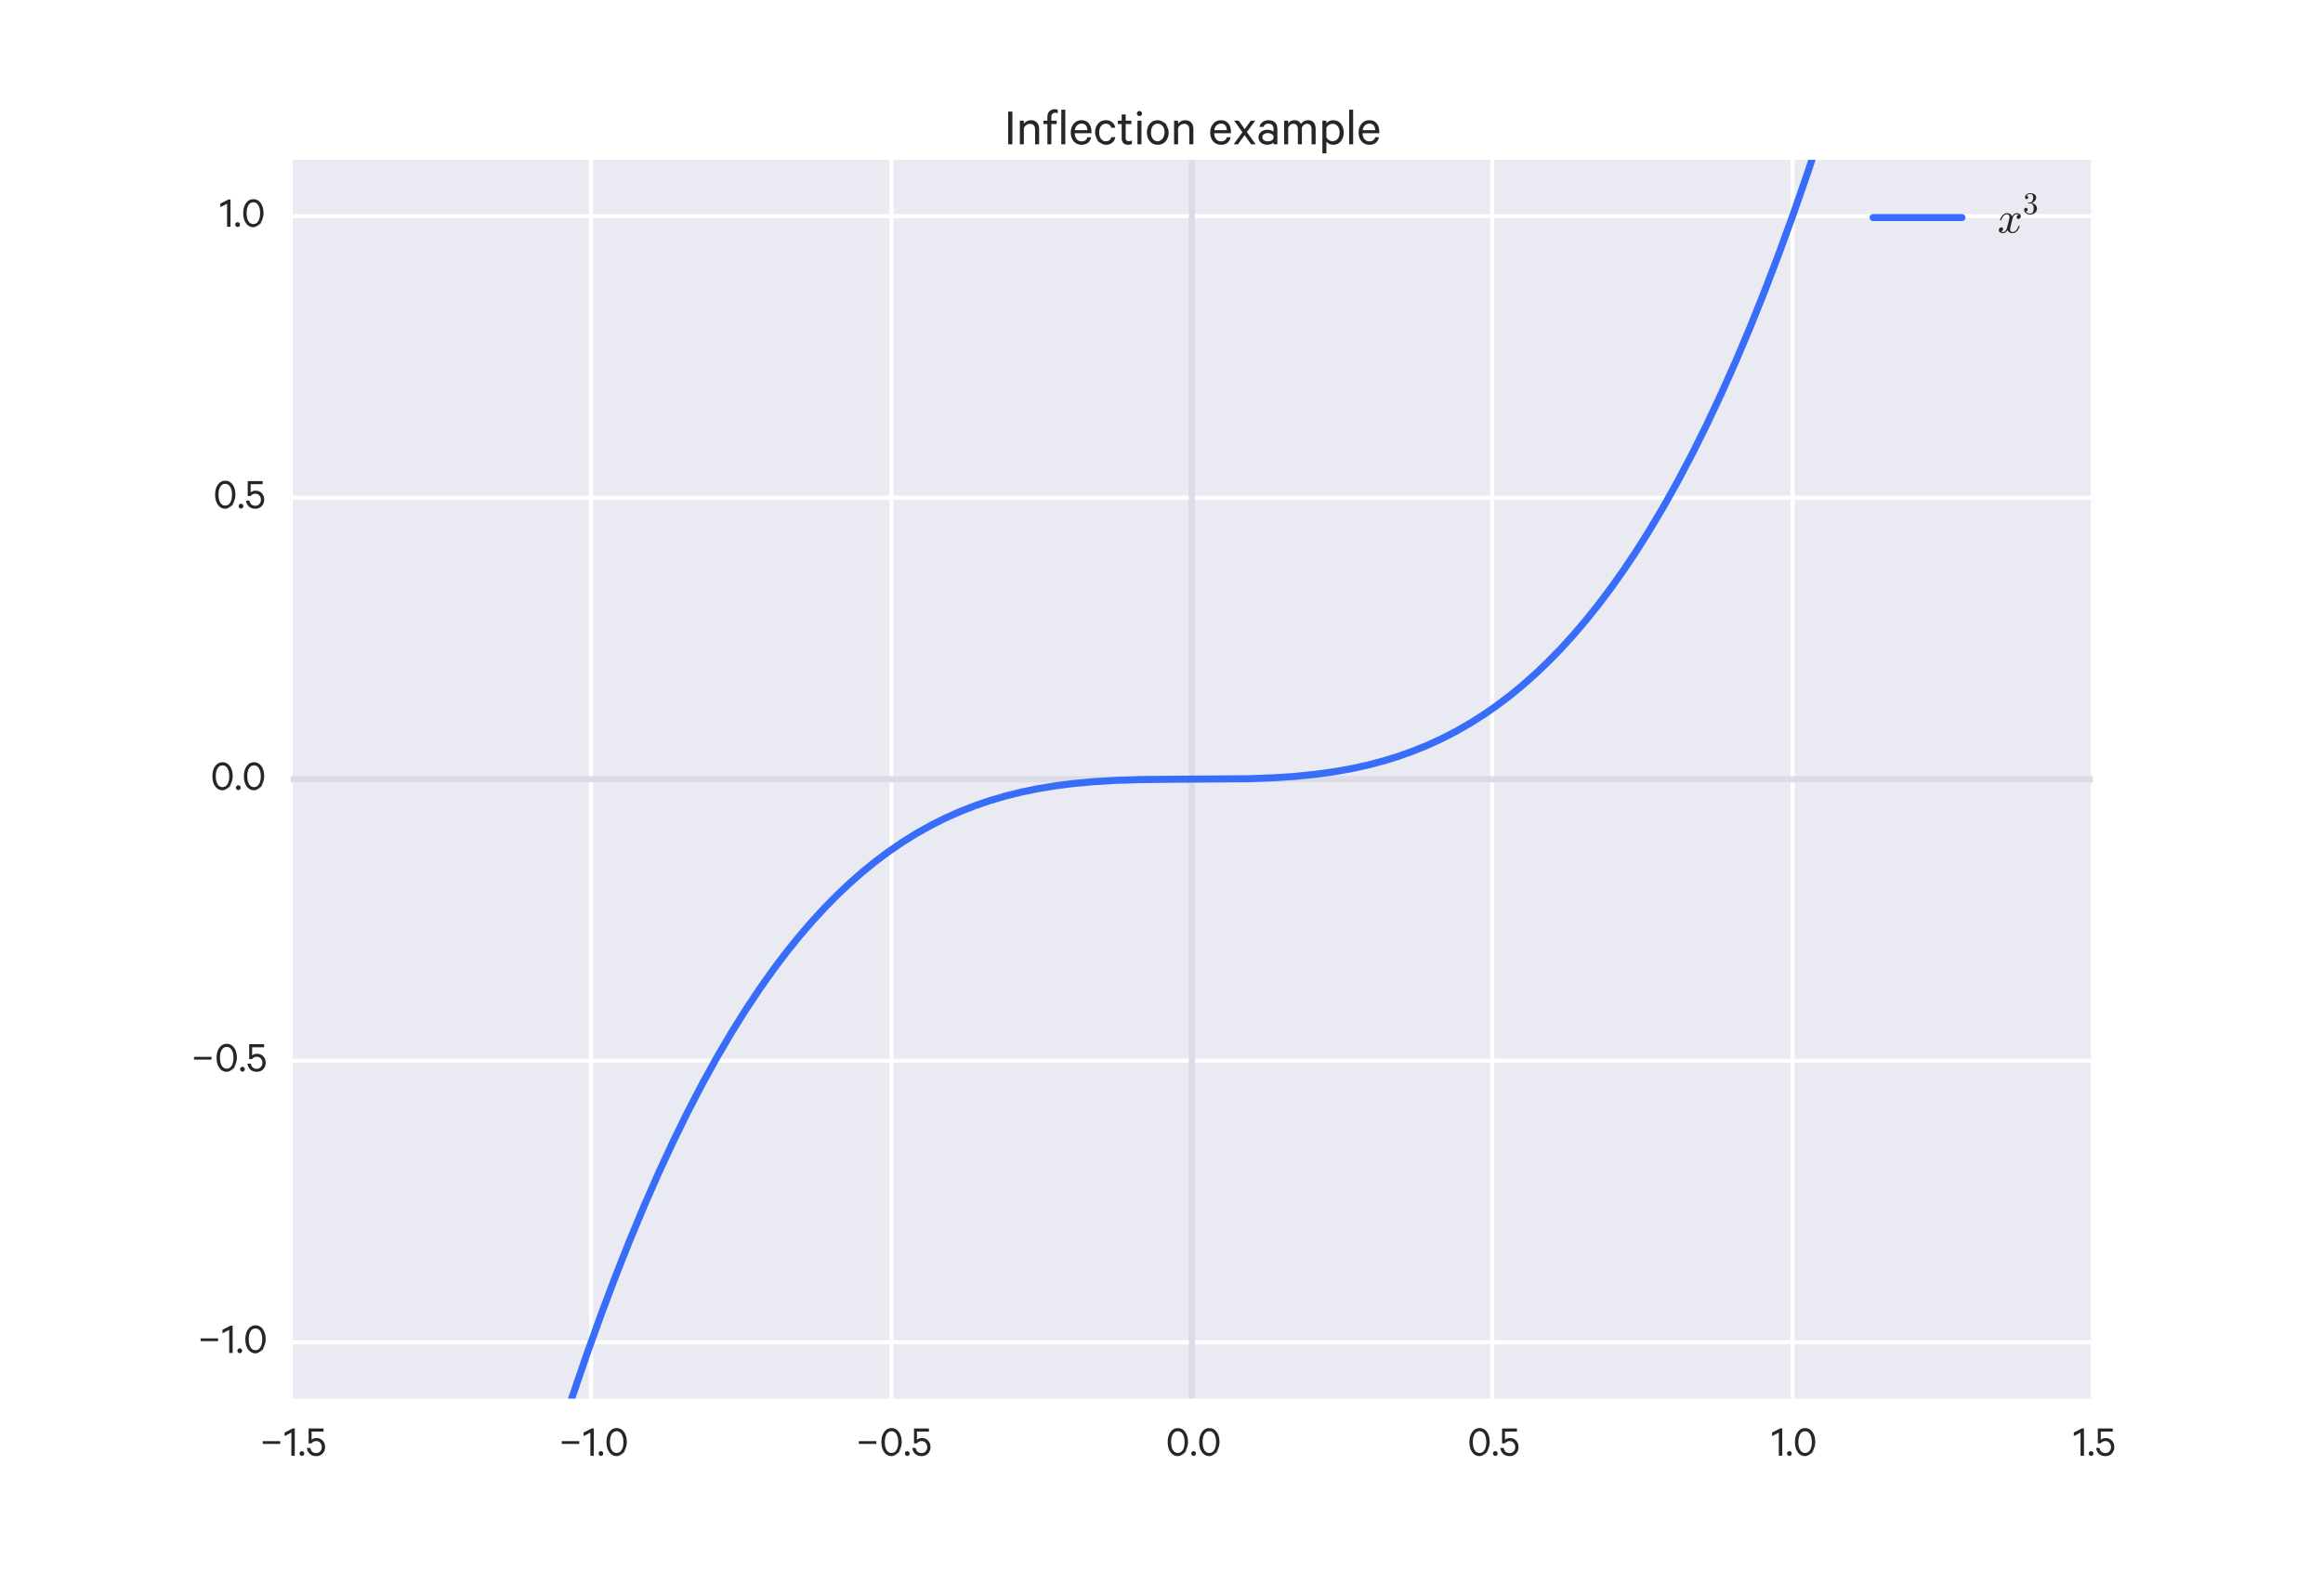
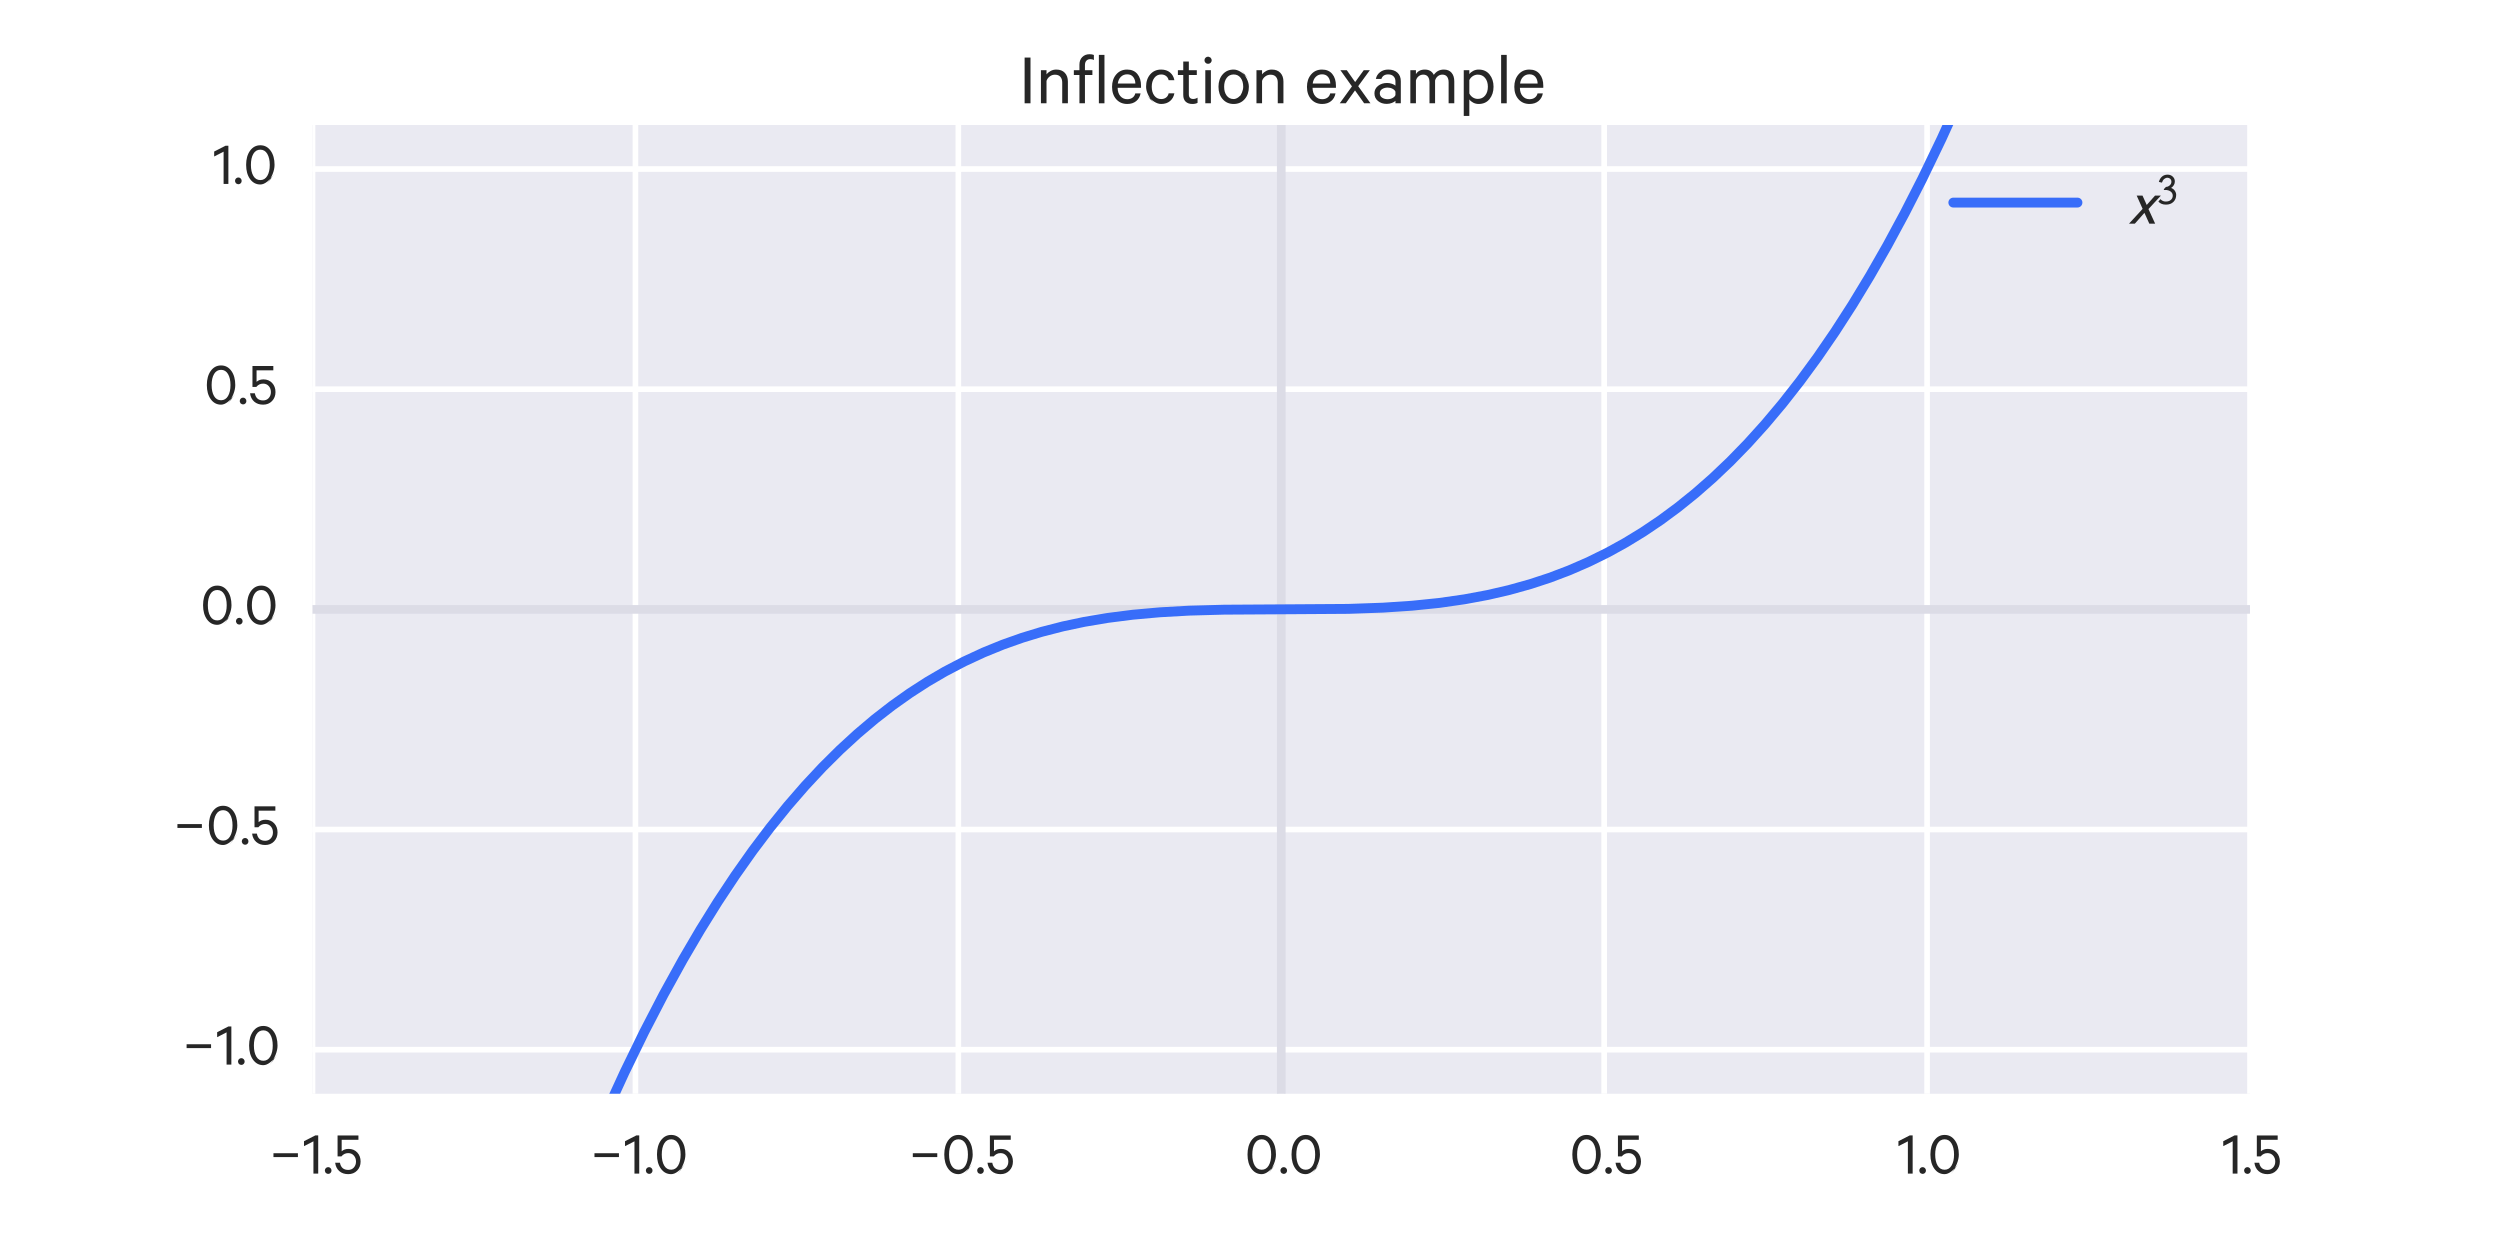
- <svg xmlns="http://www.w3.org/2000/svg" xmlns:xlink="http://www.w3.org/1999/xlink" height="514pt" version="1.1" viewBox="0 0 748 514" width="748pt">
+ <svg xmlns="http://www.w3.org/2000/svg" xmlns:xlink="http://www.w3.org/1999/xlink" height="288pt" version="1.1" viewBox="0 0 576 288" width="576pt">
  <defs>
-     <clipPath id="pd831f6c710">
-       <rect height="398.97" width="580.32" x="93.6" y="51.48" />
+     <clipPath id="pd17d8af51d">
+       <rect height="223.2" width="446.4" x="72.0" y="28.8" />
    </clipPath>
  </defs>
  <defs>
    <style type="text/css">
*{stroke-linecap:butt;stroke-linejoin:round;}
  </style>
  </defs>
  <g id="figure_1">
    <g id="patch_1">
-       <path d=" M0 514.8 L748.8 514.8 L748.8 0 L0 0 z " style="fill:#ffffff;" />
+       <path d=" M0 288 L576 288 L576 0 L0 0 z " style="fill:#ffffff;" />
    </g>
    <g id="axes_1">
      <g id="patch_2">
-         <path d=" M93.6 450.45 L673.92 450.45 L673.92 51.48 L93.6 51.48 z " style="fill:#eaeaf2;" />
+         <path d=" M72 252 L518.4 252 L518.4 28.8 L72 28.8 z " style="fill:#eaeaf2;" />
      </g>
      <g id="matplotlib.axis_1">
        <g id="xtick_1">
          <g id="line2d_1">
-             <path clip-path="url(#pd831f6c710)" d=" M93.6 450.45 L93.6 51.48" style="fill:none;stroke:#ffffff;stroke-linecap:round;stroke-width:1.3;" />
+             <path clip-path="url(#pd17d8af51d)" d=" M72 252 L72 28.8" style="fill:none;stroke:#ffffff;stroke-linecap:round;stroke-width:1.3;" />
          </g>
          <g id="line2d_2">
            <defs>
              <path d=" M0 0 L0 0" id="m56cc5124a0" style="stroke:#262626;stroke-width:1.3;" />
            </defs>
            <g>
-               <use style="fill:#262626;stroke:#262626;stroke-width:1.3;" x="93.6" xlink:href="#m56cc5124a0" y="450.45" />
+               <use style="fill:#262626;stroke:#262626;stroke-width:1.3;" x="72.0" xlink:href="#m56cc5124a0" y="252.0" />
            </g>
          </g>
          <g id="line2d_3">
            <g>
-               <use style="fill:#262626;stroke:#262626;stroke-width:1.3;" x="93.6" xlink:href="#m56cc5124a0" y="51.48" />
+               <use style="fill:#262626;stroke:#262626;stroke-width:1.3;" x="72.0" xlink:href="#m56cc5124a0" y="28.8" />
            </g>
          </g>
          <g id="text_1">
            <defs>
+               <path d=" M25.406 61.5 L25.406 0 L17.703 0 L17.703 52 L2.5 44.203 L2.5 52.203 L20.703 61.5 z " id="CalibreRegular-31" />
+               <path d=" M6.297 -0.5 Q3.203 2.594 3.203 4.891 Q3.203 7.203 4.75 8.797 Q6.297 10.406 8.594 10.406 Q10.797 10.406 12.344 8.797 Q13.906 7.203 13.906 4.891 Q13.906 2.594 12.344 1.047 Q10.797 -0.5 8.594 -0.5 Q6.297 -0.5 3.203 2.594" id="CalibreRegular-2e" />
              <path d=" M7.297 26.594 L7.297 32.797 L46.703 32.797 L46.703 26.594 z " id="CalibreRegular-2212" />
              <path d=" M23.703 33 Q17.203 33 12.797 27.703 L6.594 27.703 L6.594 61.406 L40.203 61.406 L40.203 54.406 L13.203 54.406 L13.203 35.906 Q17.5 39.797 24.406 39.797 Q32.906 39.797 38.297 34.047 Q43.703 28.297 43.703 19.406 Q43.703 10.703 38.094 4.891 Q32.5 -0.906 23.797 -0.906 Q15 -0.906 9.391 4 Q3.797 8.906 2.703 17.5 L10.406 17.5 Q12.5 5.906 23.797 5.906 Q29.297 5.906 32.797 9.75 Q36.297 13.594 36.297 19.391 Q36.297 25.203 32.797 29.094 Q29.297 33 23.703 33" id="CalibreRegular-35" />
-               <path d=" M25.406 61.5 L25.406 0 L17.703 0 L17.703 52 L2.5 44.203 L2.5 52.203 L20.703 61.5 z " id="CalibreRegular-31" />
-               <path d=" M6.297 -0.5 Q3.203 2.594 3.203 4.891 Q3.203 7.203 4.75 8.797 Q6.297 10.406 8.594 10.406 Q10.797 10.406 12.344 8.797 Q13.906 7.203 13.906 4.891 Q13.906 2.594 12.344 1.047 Q10.797 -0.5 8.594 -0.5 Q6.297 -0.5 3.203 2.594" id="CalibreRegular-2e" />
            </defs>
-             <g style="fill:#262626;" transform="translate(83.56095 468.845)scale(0.143 -0.143)">
+             <g style="fill:#262626;" transform="translate(61.96095 270.395)scale(0.143 -0.143)">
              <use xlink:href="#CalibreRegular-2212" />
              <use x="54" xlink:href="#CalibreRegular-31" />
              <use x="86.9" xlink:href="#CalibreRegular-2e" />
              <use x="104" xlink:href="#CalibreRegular-35" />
            </g>
          </g>
        </g>
        <g id="xtick_2">
          <g id="line2d_4">
-             <path clip-path="url(#pd831f6c710)" d=" M190.32 450.45 L190.32 51.48" style="fill:none;stroke:#ffffff;stroke-linecap:round;stroke-width:1.3;" />
+             <path clip-path="url(#pd17d8af51d)" d=" M146.4 252 L146.4 28.8" style="fill:none;stroke:#ffffff;stroke-linecap:round;stroke-width:1.3;" />
          </g>
          <g id="line2d_5">
            <g>
-               <use style="fill:#262626;stroke:#262626;stroke-width:1.3;" x="190.32" xlink:href="#m56cc5124a0" y="450.45" />
+               <use style="fill:#262626;stroke:#262626;stroke-width:1.3;" x="146.4" xlink:href="#m56cc5124a0" y="252.0" />
            </g>
          </g>
          <g id="line2d_6">
            <g>
-               <use style="fill:#262626;stroke:#262626;stroke-width:1.3;" x="190.32" xlink:href="#m56cc5124a0" y="51.48" />
+               <use style="fill:#262626;stroke:#262626;stroke-width:1.3;" x="146.4" xlink:href="#m56cc5124a0" y="28.8" />
            </g>
          </g>
          <g id="text_2">
            <defs>
              <path d=" M49.797 16.594 Q37.094 -0.906 26.891 -0.906 Q16.703 -0.906 10.344 7.844 Q4 16.594 4 30.688 Q4 44.797 10.344 53.547 Q16.703 62.297 26.891 62.297 Q37.094 62.297 43.438 53.547 Q49.797 44.797 49.797 30.688 Q49.797 16.594 37.094 -0.906 M26.906 55.203 Q19.594 55.203 15.641 48.5 Q11.703 41.797 11.703 30.688 Q11.703 19.594 15.641 12.891 Q19.594 6.203 26.906 6.203 Q34.094 6.203 38.094 12.953 Q42.094 19.703 42.094 30.703 Q42.094 41.703 38.094 48.453 Q34.094 55.203 26.906 55.203" id="CalibreRegular-30" />
            </defs>
-             <g style="fill:#262626;" transform="translate(179.8452 468.845)scale(0.143 -0.143)">
+             <g style="fill:#262626;" transform="translate(135.9253 270.395)scale(0.143 -0.143)">
              <use xlink:href="#CalibreRegular-2212" />
              <use x="54" xlink:href="#CalibreRegular-31" />
              <use x="86.9" xlink:href="#CalibreRegular-2e" />
              <use x="104" xlink:href="#CalibreRegular-30" />
            </g>
          </g>
        </g>
        <g id="xtick_3">
          <g id="line2d_7">
-             <path clip-path="url(#pd831f6c710)" d=" M287.04 450.45 L287.04 51.48" style="fill:none;stroke:#ffffff;stroke-linecap:round;stroke-width:1.3;" />
+             <path clip-path="url(#pd17d8af51d)" d=" M220.8 252 L220.8 28.8" style="fill:none;stroke:#ffffff;stroke-linecap:round;stroke-width:1.3;" />
          </g>
          <g id="line2d_8">
            <g>
-               <use style="fill:#262626;stroke:#262626;stroke-width:1.3;" x="287.04" xlink:href="#m56cc5124a0" y="450.45" />
+               <use style="fill:#262626;stroke:#262626;stroke-width:1.3;" x="220.8" xlink:href="#m56cc5124a0" y="252.0" />
            </g>
          </g>
          <g id="line2d_9">
            <g>
-               <use style="fill:#262626;stroke:#262626;stroke-width:1.3;" x="287.04" xlink:href="#m56cc5124a0" y="51.48" />
+               <use style="fill:#262626;stroke:#262626;stroke-width:1.3;" x="220.8" xlink:href="#m56cc5124a0" y="28.8" />
            </g>
          </g>
          <g id="text_3">
-             <g style="fill:#262626;" transform="translate(275.5073 468.845)scale(0.143 -0.143)">
+             <g style="fill:#262626;" transform="translate(209.2673 270.395)scale(0.143 -0.143)">
              <use xlink:href="#CalibreRegular-2212" />
              <use x="54" xlink:href="#CalibreRegular-30" />
              <use x="107.8" xlink:href="#CalibreRegular-2e" />
              <use x="124.9" xlink:href="#CalibreRegular-35" />
            </g>
          </g>
        </g>
        <g id="xtick_4">
          <g id="line2d_10">
-             <path clip-path="url(#pd831f6c710)" d=" M383.76 450.45 L383.76 51.48" style="fill:none;stroke:#ffffff;stroke-linecap:round;stroke-width:1.3;" />
+             <path clip-path="url(#pd17d8af51d)" d=" M295.2 252 L295.2 28.8" style="fill:none;stroke:#ffffff;stroke-linecap:round;stroke-width:1.3;" />
          </g>
          <g id="line2d_11">
            <g>
-               <use style="fill:#262626;stroke:#262626;stroke-width:1.3;" x="383.76" xlink:href="#m56cc5124a0" y="450.45" />
+               <use style="fill:#262626;stroke:#262626;stroke-width:1.3;" x="295.2" xlink:href="#m56cc5124a0" y="252.0" />
            </g>
          </g>
          <g id="line2d_12">
            <g>
-               <use style="fill:#262626;stroke:#262626;stroke-width:1.3;" x="383.76" xlink:href="#m56cc5124a0" y="51.48" />
+               <use style="fill:#262626;stroke:#262626;stroke-width:1.3;" x="295.2" xlink:href="#m56cc5124a0" y="28.8" />
            </g>
          </g>
          <g id="text_4">
-             <g style="fill:#262626;" transform="translate(375.4168 468.845)scale(0.143 -0.143)">
+             <g style="fill:#262626;" transform="translate(286.8568 270.395)scale(0.143 -0.143)">
              <use xlink:href="#CalibreRegular-30" />
              <use x="53.8" xlink:href="#CalibreRegular-2e" />
              <use x="70.9" xlink:href="#CalibreRegular-30" />
            </g>
          </g>
        </g>
        <g id="xtick_5">
          <g id="line2d_13">
-             <path clip-path="url(#pd831f6c710)" d=" M480.48 450.45 L480.48 51.48" style="fill:none;stroke:#ffffff;stroke-linecap:round;stroke-width:1.3;" />
+             <path clip-path="url(#pd17d8af51d)" d=" M369.6 252 L369.6 28.8" style="fill:none;stroke:#ffffff;stroke-linecap:round;stroke-width:1.3;" />
          </g>
          <g id="line2d_14">
            <g>
-               <use style="fill:#262626;stroke:#262626;stroke-width:1.3;" x="480.48" xlink:href="#m56cc5124a0" y="450.45" />
+               <use style="fill:#262626;stroke:#262626;stroke-width:1.3;" x="369.6" xlink:href="#m56cc5124a0" y="252.0" />
            </g>
          </g>
          <g id="line2d_15">
            <g>
-               <use style="fill:#262626;stroke:#262626;stroke-width:1.3;" x="480.48" xlink:href="#m56cc5124a0" y="51.48" />
+               <use style="fill:#262626;stroke:#262626;stroke-width:1.3;" x="369.6" xlink:href="#m56cc5124a0" y="28.8" />
            </g>
          </g>
          <g id="text_5">
-             <g style="fill:#262626;" transform="translate(472.5725 468.845)scale(0.143 -0.143)">
+             <g style="fill:#262626;" transform="translate(361.6925 270.395)scale(0.143 -0.143)">
              <use xlink:href="#CalibreRegular-30" />
              <use x="53.8" xlink:href="#CalibreRegular-2e" />
              <use x="70.9" xlink:href="#CalibreRegular-35" />
            </g>
          </g>
        </g>
        <g id="xtick_6">
          <g id="line2d_16">
-             <path clip-path="url(#pd831f6c710)" d=" M577.2 450.45 L577.2 51.48" style="fill:none;stroke:#ffffff;stroke-linecap:round;stroke-width:1.3;" />
+             <path clip-path="url(#pd17d8af51d)" d=" M444 252 L444 28.8" style="fill:none;stroke:#ffffff;stroke-linecap:round;stroke-width:1.3;" />
          </g>
          <g id="line2d_17">
            <g>
-               <use style="fill:#262626;stroke:#262626;stroke-width:1.3;" x="577.2" xlink:href="#m56cc5124a0" y="450.45" />
+               <use style="fill:#262626;stroke:#262626;stroke-width:1.3;" x="444.0" xlink:href="#m56cc5124a0" y="252.0" />
            </g>
          </g>
          <g id="line2d_18">
            <g>
-               <use style="fill:#262626;stroke:#262626;stroke-width:1.3;" x="577.2" xlink:href="#m56cc5124a0" y="51.48" />
+               <use style="fill:#262626;stroke:#262626;stroke-width:1.3;" x="444.0" xlink:href="#m56cc5124a0" y="28.8" />
            </g>
          </g>
          <g id="text_6">
-             <g style="fill:#262626;" transform="translate(570.2433 468.845)scale(0.143 -0.143)">
+             <g style="fill:#262626;" transform="translate(437.0433 270.395)scale(0.143 -0.143)">
              <use xlink:href="#CalibreRegular-31" />
              <use x="32.9" xlink:href="#CalibreRegular-2e" />
              <use x="50" xlink:href="#CalibreRegular-30" />
            </g>
          </g>
        </g>
        <g id="xtick_7">
          <g id="line2d_19">
-             <path clip-path="url(#pd831f6c710)" d=" M673.92 450.45 L673.92 51.48" style="fill:none;stroke:#ffffff;stroke-linecap:round;stroke-width:1.3;" />
+             <path clip-path="url(#pd17d8af51d)" d=" M518.4 252 L518.4 28.8" style="fill:none;stroke:#ffffff;stroke-linecap:round;stroke-width:1.3;" />
          </g>
          <g id="line2d_20">
            <g>
-               <use style="fill:#262626;stroke:#262626;stroke-width:1.3;" x="673.92" xlink:href="#m56cc5124a0" y="450.45" />
+               <use style="fill:#262626;stroke:#262626;stroke-width:1.3;" x="518.4" xlink:href="#m56cc5124a0" y="252.0" />
            </g>
          </g>
          <g id="line2d_21">
            <g>
-               <use style="fill:#262626;stroke:#262626;stroke-width:1.3;" x="673.92" xlink:href="#m56cc5124a0" y="51.48" />
+               <use style="fill:#262626;stroke:#262626;stroke-width:1.3;" x="518.4" xlink:href="#m56cc5124a0" y="28.8" />
            </g>
          </g>
          <g id="text_7">
-             <g style="fill:#262626;" transform="translate(667.399 468.845)scale(0.143 -0.143)">
+             <g style="fill:#262626;" transform="translate(511.879 270.395)scale(0.143 -0.143)">
              <use xlink:href="#CalibreRegular-31" />
              <use x="32.9" xlink:href="#CalibreRegular-2e" />
              <use x="50" xlink:href="#CalibreRegular-35" />
            </g>
          </g>
        </g>
      </g>
      <g id="matplotlib.axis_2">
        <g id="ytick_1">
          <g id="line2d_22">
-             <path clip-path="url(#pd831f6c710)" d=" M93.6 432.315 L673.92 432.315" style="fill:none;stroke:#ffffff;stroke-linecap:round;stroke-width:1.3;" />
+             <path clip-path="url(#pd17d8af51d)" d=" M72 241.855 L518.4 241.855" style="fill:none;stroke:#ffffff;stroke-linecap:round;stroke-width:1.3;" />
          </g>
          <g id="line2d_23">
            <g>
-               <use style="fill:#262626;stroke:#262626;stroke-width:1.3;" x="93.6" xlink:href="#m56cc5124a0" y="432.315" />
+               <use style="fill:#262626;stroke:#262626;stroke-width:1.3;" x="72.0" xlink:href="#m56cc5124a0" y="241.855" />
            </g>
          </g>
          <g id="line2d_24">
            <g>
-               <use style="fill:#262626;stroke:#262626;stroke-width:1.3;" x="673.92" xlink:href="#m56cc5124a0" y="432.315" />
+               <use style="fill:#262626;stroke:#262626;stroke-width:1.3;" x="518.4" xlink:href="#m56cc5124a0" y="241.855" />
            </g>
          </g>
          <g id="text_8">
-             <g style="fill:#262626;" transform="translate(63.5505 435.747)scale(0.143 -0.143)">
+             <g style="fill:#262626;" transform="translate(41.9505 245.2865)scale(0.143 -0.143)">
              <use xlink:href="#CalibreRegular-2212" />
              <use x="54" xlink:href="#CalibreRegular-31" />
              <use x="86.9" xlink:href="#CalibreRegular-2e" />
              <use x="104" xlink:href="#CalibreRegular-30" />
            </g>
          </g>
        </g>
        <g id="ytick_2">
          <g id="line2d_25">
-             <path clip-path="url(#pd831f6c710)" d=" M93.6 341.64 L673.92 341.64" style="fill:none;stroke:#ffffff;stroke-linecap:round;stroke-width:1.3;" />
+             <path clip-path="url(#pd17d8af51d)" d=" M72 191.127 L518.4 191.127" style="fill:none;stroke:#ffffff;stroke-linecap:round;stroke-width:1.3;" />
          </g>
          <g id="line2d_26">
            <g>
-               <use style="fill:#262626;stroke:#262626;stroke-width:1.3;" x="93.6" xlink:href="#m56cc5124a0" y="341.64" />
+               <use style="fill:#262626;stroke:#262626;stroke-width:1.3;" x="72.0" xlink:href="#m56cc5124a0" y="191.127" />
            </g>
          </g>
          <g id="line2d_27">
            <g>
-               <use style="fill:#262626;stroke:#262626;stroke-width:1.3;" x="673.92" xlink:href="#m56cc5124a0" y="341.64" />
+               <use style="fill:#262626;stroke:#262626;stroke-width:1.3;" x="518.4" xlink:href="#m56cc5124a0" y="191.127" />
            </g>
          </g>
          <g id="text_9">
-             <g style="fill:#262626;" transform="translate(61.43455 345.072)scale(0.143 -0.143)">
+             <g style="fill:#262626;" transform="translate(39.83455 194.5593)scale(0.143 -0.143)">
              <use xlink:href="#CalibreRegular-2212" />
              <use x="54" xlink:href="#CalibreRegular-30" />
              <use x="107.8" xlink:href="#CalibreRegular-2e" />
              <use x="124.9" xlink:href="#CalibreRegular-35" />
            </g>
          </g>
        </g>
        <g id="ytick_3">
          <g id="line2d_28">
-             <path clip-path="url(#pd831f6c710)" d=" M93.6 250.965 L673.92 250.965" style="fill:none;stroke:#ffffff;stroke-linecap:round;stroke-width:1.3;" />
+             <path clip-path="url(#pd17d8af51d)" d=" M72 140.4 L518.4 140.4" style="fill:none;stroke:#ffffff;stroke-linecap:round;stroke-width:1.3;" />
          </g>
          <g id="line2d_29">
            <g>
-               <use style="fill:#262626;stroke:#262626;stroke-width:1.3;" x="93.6" xlink:href="#m56cc5124a0" y="250.965" />
+               <use style="fill:#262626;stroke:#262626;stroke-width:1.3;" x="72.0" xlink:href="#m56cc5124a0" y="140.4" />
            </g>
          </g>
          <g id="line2d_30">
            <g>
-               <use style="fill:#262626;stroke:#262626;stroke-width:1.3;" x="673.92" xlink:href="#m56cc5124a0" y="250.965" />
+               <use style="fill:#262626;stroke:#262626;stroke-width:1.3;" x="518.4" xlink:href="#m56cc5124a0" y="140.4" />
            </g>
          </g>
          <g id="text_10">
-             <g style="fill:#262626;" transform="translate(67.81369 254.397)scale(0.143 -0.143)">
+             <g style="fill:#262626;" transform="translate(46.21369 143.832)scale(0.143 -0.143)">
              <use xlink:href="#CalibreRegular-30" />
              <use x="53.8" xlink:href="#CalibreRegular-2e" />
              <use x="70.9" xlink:href="#CalibreRegular-30" />
            </g>
          </g>
        </g>
        <g id="ytick_4">
          <g id="line2d_31">
-             <path clip-path="url(#pd831f6c710)" d=" M93.6 160.29 L673.92 160.29" style="fill:none;stroke:#ffffff;stroke-linecap:round;stroke-width:1.3;" />
+             <path clip-path="url(#pd17d8af51d)" d=" M72 89.673 L518.4 89.673" style="fill:none;stroke:#ffffff;stroke-linecap:round;stroke-width:1.3;" />
          </g>
          <g id="line2d_32">
            <g>
-               <use style="fill:#262626;stroke:#262626;stroke-width:1.3;" x="93.6" xlink:href="#m56cc5124a0" y="160.29" />
+               <use style="fill:#262626;stroke:#262626;stroke-width:1.3;" x="72.0" xlink:href="#m56cc5124a0" y="89.673" />
            </g>
          </g>
          <g id="line2d_33">
            <g>
-               <use style="fill:#262626;stroke:#262626;stroke-width:1.3;" x="673.92" xlink:href="#m56cc5124a0" y="160.29" />
+               <use style="fill:#262626;stroke:#262626;stroke-width:1.3;" x="518.4" xlink:href="#m56cc5124a0" y="89.673" />
            </g>
          </g>
          <g id="text_11">
-             <g style="fill:#262626;" transform="translate(68.68509 163.722)scale(0.143 -0.143)">
+             <g style="fill:#262626;" transform="translate(47.08509 93.10473)scale(0.143 -0.143)">
              <use xlink:href="#CalibreRegular-30" />
              <use x="53.8" xlink:href="#CalibreRegular-2e" />
              <use x="70.9" xlink:href="#CalibreRegular-35" />
            </g>
          </g>
        </g>
        <g id="ytick_5">
          <g id="line2d_34">
-             <path clip-path="url(#pd831f6c710)" d=" M93.6 69.615 L673.92 69.615" style="fill:none;stroke:#ffffff;stroke-linecap:round;stroke-width:1.3;" />
+             <path clip-path="url(#pd17d8af51d)" d=" M72 38.946 L518.4 38.946" style="fill:none;stroke:#ffffff;stroke-linecap:round;stroke-width:1.3;" />
          </g>
          <g id="line2d_35">
            <g>
-               <use style="fill:#262626;stroke:#262626;stroke-width:1.3;" x="93.6" xlink:href="#m56cc5124a0" y="69.615" />
+               <use style="fill:#262626;stroke:#262626;stroke-width:1.3;" x="72.0" xlink:href="#m56cc5124a0" y="38.945" />
            </g>
          </g>
          <g id="line2d_36">
            <g>
-               <use style="fill:#262626;stroke:#262626;stroke-width:1.3;" x="673.92" xlink:href="#m56cc5124a0" y="69.615" />
+               <use style="fill:#262626;stroke:#262626;stroke-width:1.3;" x="518.4" xlink:href="#m56cc5124a0" y="38.945" />
            </g>
          </g>
          <g id="text_12">
-             <g style="fill:#262626;" transform="translate(70.58655 73.047)scale(0.143 -0.143)">
+             <g style="fill:#262626;" transform="translate(48.98655 42.37745)scale(0.143 -0.143)">
              <use xlink:href="#CalibreRegular-31" />
              <use x="32.9" xlink:href="#CalibreRegular-2e" />
              <use x="50" xlink:href="#CalibreRegular-30" />
            </g>
          </g>
        </g>
      </g>
      <g id="line2d_37">
-         <path clip-path="url(#pd831f6c710)" d=" M93.6 250.965 L673.92 250.965" style="fill:none;stroke:#dcdce6;stroke-linecap:round;stroke-width:2;" />
+         <path clip-path="url(#pd17d8af51d)" d=" M72 140.4 L518.4 140.4" style="fill:none;stroke:#dcdce6;stroke-linecap:round;stroke-width:2;" />
      </g>
      <g id="line2d_38">
-         <path clip-path="url(#pd831f6c710)" d=" M383.76 450.45 L383.76 51.48" style="fill:none;stroke:#dcdce6;stroke-linecap:round;stroke-width:2;" />
+         <path clip-path="url(#pd17d8af51d)" d=" M295.2 252 L295.2 28.8" style="fill:none;stroke:#dcdce6;stroke-linecap:round;stroke-width:2;" />
      </g>
      <g id="patch_3">
-         <path d=" M673.92 450.45 L673.92 51.48" style="fill:none;" />
+         <path d=" M72 252 L72 28.8" style="fill:none;" />
      </g>
      <g id="patch_4">
-         <path d=" M93.6 450.45 L673.92 450.45" style="fill:none;" />
+         <path d=" M72 252 L518.4 252" style="fill:none;" />
      </g>
      <g id="patch_5">
-         <path d=" M93.6 450.45 L93.6 51.48" style="fill:none;" />
+         <path d=" M518.4 252 L518.4 28.8" style="fill:none;" />
      </g>
      <g id="patch_6">
-         <path d=" M93.6 51.48 L673.92 51.48" style="fill:none;" />
+         <path d=" M72 28.8 L518.4 28.8" style="fill:none;" />
      </g>
      <g id="text_13">
        <defs>
-           <path d=" M28.906 64.906 L28.906 58.094 Q27 59.297 24.203 59.297 Q20.797 59.297 18.844 57.188 Q16.906 55.094 16.906 51.203 L16.906 44.406 L26.906 44.406 L26.906 38 L16.906 38 L16.906 0 L9.5 0 L9.5 38 L2 38 L2 44.406 L9.5 44.406 L9.5 51.797 Q9.5 58.297 13.297 62.094 Q17.094 65.906 23.094 65.906 Q26.5 65.906 28.906 64.906" id="CalibreRegular-66" />
-           <path d=" M14.203 44.406 L14.203 0 L6.703 0 L6.703 44.406 z  M12.406 62.594 Q15.297 59.797 15.297 57.797 Q15.297 55.797 13.844 54.391 Q12.406 53 10.406 53 Q8.406 53 7 54.391 Q5.594 55.797 5.594 57.797 Q5.594 59.797 7 61.188 Q8.406 62.594 10.406 62.594 Q12.406 62.594 15.297 59.797" id="CalibreRegular-69" />
-           <path d=" M34.703 13.297 L41.797 13.297 Q40.594 6.797 35.891 2.938 Q31.203 -0.906 23.906 -0.906 Q14.797 -0.906 9.141 5.438 Q3.5 11.797 3.5 22.094 Q3.5 32.203 9.094 38.75 Q14.703 45.297 23.703 45.297 Q32.594 45.297 37.5 39.344 Q42.406 33.406 42.406 23.5 L42.406 20.797 L11 20.797 Q11.094 13.797 14.641 9.641 Q18.203 5.5 23.906 5.5 Q28.094 5.5 30.938 7.547 Q33.797 9.594 34.703 13.297 M23.797 38.906 Q18.797 38.906 15.391 35.594 Q12 32.297 11.203 26.5 L34.797 26.5 Q34.703 31.797 31.891 35.344 Q29.094 38.906 23.797 38.906" id="CalibreRegular-65" />
-           <path d=" M14.203 5.203 L14.203 -17 L6.703 -17 L6.703 44.406 L14.203 44.406 L14.203 39.203 Q16.094 41.797 19.438 43.547 Q22.797 45.297 26.703 45.297 Q36.094 45.297 41.391 38.641 Q46.703 32 46.703 22.203 Q46.703 12.406 41.391 5.75 Q36.094 -0.906 26.703 -0.906 Q22.797 -0.906 19.438 0.844 Q16.094 2.594 14.203 5.203 M14.203 31.203 L14.203 13.203 Q15.906 9.797 18.953 7.844 Q22 5.906 25.594 5.906 Q31.797 5.906 35.438 10.453 Q39.094 15 39.094 22.203 Q39.094 29.406 35.438 33.953 Q31.797 38.5 25.594 38.5 Q22 38.5 18.953 36.547 Q15.906 34.594 14.203 31.203" id="CalibreRegular-70" />
-           <path d=" M38.906 0 L31.703 0 L31.703 3.297 Q30.297 1.797 27 0.5 Q23.703 -0.797 20 -0.797 Q13 -0.797 8.25 3.094 Q3.5 7 3.5 13.406 Q3.5 19.5 8.391 23.391 Q13.297 27.297 20.5 27.297 Q23.797 27.297 27 26.188 Q30.203 25.094 31.703 23.703 L31.703 29.297 Q31.703 33.594 29.141 36.188 Q26.594 38.797 21.906 38.797 Q14.906 38.797 12.797 32.703 L5.406 32.703 Q6.5 38.297 11.047 41.797 Q15.594 45.297 22 45.297 Q29.906 45.297 34.406 41.094 Q38.906 36.906 38.906 29.594 z  M31.703 11 L31.703 15.594 Q30.703 18 27.75 19.547 Q24.797 21.094 21.297 21.094 Q16.906 21.094 13.797 19.094 Q10.703 17.094 10.703 13.406 Q10.703 9.594 13.797 7.547 Q16.906 5.5 21.297 5.5 Q24.797 5.5 27.75 7.047 Q30.703 8.594 31.703 11" id="CalibreRegular-61" />
          <path id="CalibreRegular-20" />
-           <path d=" M33 45.297 Q44.297 32.406 44.297 22.203 Q44.297 12 38.641 5.547 Q33 -0.906 23.891 -0.906 Q14.797 -0.906 9.141 5.547 Q3.5 12 3.5 22.203 Q3.5 32.406 9.141 38.844 Q14.797 45.297 23.891 45.297 Q33 45.297 44.297 32.406 M29.797 5.703 Q36.703 14.797 36.703 22.188 Q36.703 29.594 33.25 34.141 Q29.797 38.703 23.891 38.703 Q18 38.703 14.547 34.141 Q11.094 29.594 11.094 22.188 Q11.094 14.797 14.547 10.25 Q18 5.703 23.891 5.703 Q29.797 5.703 36.703 14.797" id="CalibreRegular-6f" />
+           <path d=" M15.203 61.406 L15.203 0 L7.297 0 L7.297 61.406 z " id="CalibreRegular-49" />
+           <path d=" M14.203 65 L14.203 0 L6.703 0 L6.703 65 z " id="CalibreRegular-6c" />
          <path d=" M38.203 38.203 Q43.203 45.297 51.703 45.297 Q58.406 45.297 62.047 41 Q65.703 36.703 65.703 29.406 L65.703 0 L58.094 0 L58.094 28.203 Q58.094 33 56 35.75 Q53.906 38.5 49.703 38.5 Q46.297 38.5 43.594 36.344 Q40.906 34.203 39.906 30.594 L39.906 0 L32.406 0 L32.406 28.203 Q32.406 33 30.297 35.75 Q28.203 38.5 24 38.5 Q20.594 38.5 17.891 36.344 Q15.203 34.203 14.203 30.594 L14.203 0 L6.703 0 L6.703 44.406 L14.203 44.406 L14.203 39.203 Q18 45.297 26.203 45.297 Q34.594 45.297 38.203 38.203" id="CalibreRegular-6d" />
          <path d=" M6.703 0 L6.703 44.406 L14.203 44.406 L14.203 38.797 Q16.297 41.594 19.75 43.438 Q23.203 45.297 27.297 45.297 Q34.703 45.297 38.797 40.891 Q42.906 36.5 42.906 29.094 L42.906 0 L35.297 0 L35.297 27.906 Q35.297 32.703 32.844 35.547 Q30.406 38.406 25.5 38.406 Q21.594 38.406 18.5 36.047 Q15.406 33.703 14.203 30.094 L14.203 0 z " id="CalibreRegular-6e" />
-           <path d=" M14.203 65 L14.203 0 L6.703 0 L6.703 65 z " id="CalibreRegular-6c" />
+           <path d=" M14.703 -0.906 Q3.5 11.906 3.5 22.203 Q3.5 32.5 9.094 38.891 Q14.703 45.297 23.703 45.297 Q31 45.297 35.641 41.391 Q40.297 37.5 41.5 31 L33.797 31 Q33 34.594 30.344 36.641 Q27.703 38.703 23.703 38.703 Q18 38.703 14.547 34.094 Q11.094 29.5 11.094 22.203 Q11.094 14.906 14.547 10.297 Q18 5.703 23.703 5.703 Q27.703 5.703 30.344 7.75 Q33 9.797 33.797 13.406 L41.5 13.406 Q40.297 6.906 35.641 3 Q31 -0.906 23.703 -0.906 Q14.703 -0.906 3.5 11.906" id="CalibreRegular-63" />
+           <path d=" M38.906 0 L31.703 0 L31.703 3.297 Q30.297 1.797 27 0.5 Q23.703 -0.797 20 -0.797 Q13 -0.797 8.25 3.094 Q3.5 7 3.5 13.406 Q3.5 19.5 8.391 23.391 Q13.297 27.297 20.5 27.297 Q23.797 27.297 27 26.188 Q30.203 25.094 31.703 23.703 L31.703 29.297 Q31.703 33.594 29.141 36.188 Q26.594 38.797 21.906 38.797 Q14.906 38.797 12.797 32.703 L5.406 32.703 Q6.5 38.297 11.047 41.797 Q15.594 45.297 22 45.297 Q29.906 45.297 34.406 41.094 Q38.906 36.906 38.906 29.594 z  M31.703 11 L31.703 15.594 Q30.703 18 27.75 19.547 Q24.797 21.094 21.297 21.094 Q16.906 21.094 13.797 19.094 Q10.703 17.094 10.703 13.406 Q10.703 9.594 13.797 7.547 Q16.906 5.5 21.297 5.5 Q24.797 5.5 27.75 7.047 Q30.703 8.594 31.703 11" id="CalibreRegular-61" />
+           <path d=" M33 45.297 Q44.297 32.406 44.297 22.203 Q44.297 12 38.641 5.547 Q33 -0.906 23.891 -0.906 Q14.797 -0.906 9.141 5.547 Q3.5 12 3.5 22.203 Q3.5 32.406 9.141 38.844 Q14.797 45.297 23.891 45.297 Q33 45.297 44.297 32.406 M29.797 5.703 Q36.703 14.797 36.703 22.188 Q36.703 29.594 33.25 34.141 Q29.797 38.703 23.891 38.703 Q18 38.703 14.547 34.141 Q11.094 29.594 11.094 22.188 Q11.094 14.797 14.547 10.25 Q18 5.703 23.891 5.703 Q29.797 5.703 36.703 14.797" id="CalibreRegular-6f" />
+           <path d=" M14.203 5.203 L14.203 -17 L6.703 -17 L6.703 44.406 L14.203 44.406 L14.203 39.203 Q16.094 41.797 19.438 43.547 Q22.797 45.297 26.703 45.297 Q36.094 45.297 41.391 38.641 Q46.703 32 46.703 22.203 Q46.703 12.406 41.391 5.75 Q36.094 -0.906 26.703 -0.906 Q22.797 -0.906 19.438 0.844 Q16.094 2.594 14.203 5.203 M14.203 31.203 L14.203 13.203 Q15.906 9.797 18.953 7.844 Q22 5.906 25.594 5.906 Q31.797 5.906 35.438 10.453 Q39.094 15 39.094 22.203 Q39.094 29.406 35.438 33.953 Q31.797 38.5 25.594 38.5 Q22 38.5 18.953 36.547 Q15.906 34.594 14.203 31.203" id="CalibreRegular-70" />
+           <path d=" M14.203 44.406 L14.203 0 L6.703 0 L6.703 44.406 z  M12.406 62.594 Q15.297 59.797 15.297 57.797 Q15.297 55.797 13.844 54.391 Q12.406 53 10.406 53 Q8.406 53 7 54.391 Q5.594 55.797 5.594 57.797 Q5.594 59.797 7 61.188 Q8.406 62.594 10.406 62.594 Q12.406 62.594 15.297 59.797" id="CalibreRegular-69" />
          <path d=" M8.797 11.203 L8.797 38 L1.594 38 L1.594 44.406 L8.797 44.406 L8.797 56.094 L16.297 56.094 L16.297 44.406 L27 44.406 L27 38 L16.297 38 L16.297 12 Q16.297 5.797 22.203 5.797 Q25.297 5.797 28 7.594 L28 0.594 Q25.203 -0.906 21 -0.906 Q15.406 -0.906 12.094 2.141 Q8.797 5.203 8.797 11.203" id="CalibreRegular-74" />
-           <path d=" M14.703 -0.906 Q3.5 11.906 3.5 22.203 Q3.5 32.5 9.094 38.891 Q14.703 45.297 23.703 45.297 Q31 45.297 35.641 41.391 Q40.297 37.5 41.5 31 L33.797 31 Q33 34.594 30.344 36.641 Q27.703 38.703 23.703 38.703 Q18 38.703 14.547 34.094 Q11.094 29.5 11.094 22.203 Q11.094 14.906 14.547 10.297 Q18 5.703 23.703 5.703 Q27.703 5.703 30.344 7.75 Q33 9.797 33.797 13.406 L41.5 13.406 Q40.297 6.906 35.641 3 Q31 -0.906 23.703 -0.906 Q14.703 -0.906 3.5 11.906" id="CalibreRegular-63" />
          <path d=" M42.203 44.406 L26.594 23 L43.094 0 L34.594 0 L22.297 17.297 L9.906 0 L1.797 0 L18.203 22.703 L2.703 44.406 L11.297 44.406 L22.5 28.5 L34 44.406 z " id="CalibreRegular-78" />
-           <path d=" M15.203 61.406 L15.203 0 L7.297 0 L7.297 61.406 z " id="CalibreRegular-49" />
+           <path d=" M28.906 64.906 L28.906 58.094 Q27 59.297 24.203 59.297 Q20.797 59.297 18.844 57.188 Q16.906 55.094 16.906 51.203 L16.906 44.406 L26.906 44.406 L26.906 38 L16.906 38 L16.906 0 L9.5 0 L9.5 38 L2 38 L2 44.406 L9.5 44.406 L9.5 51.797 Q9.5 58.297 13.297 62.094 Q17.094 65.906 23.094 65.906 Q26.5 65.906 28.906 64.906" id="CalibreRegular-66" />
+           <path d=" M34.703 13.297 L41.797 13.297 Q40.594 6.797 35.891 2.938 Q31.203 -0.906 23.906 -0.906 Q14.797 -0.906 9.141 5.438 Q3.5 11.797 3.5 22.094 Q3.5 32.203 9.094 38.75 Q14.703 45.297 23.703 45.297 Q32.594 45.297 37.5 39.344 Q42.406 33.406 42.406 23.5 L42.406 20.797 L11 20.797 Q11.094 13.797 14.641 9.641 Q18.203 5.5 23.906 5.5 Q28.094 5.5 30.938 7.547 Q33.797 9.594 34.703 13.297 M23.797 38.906 Q18.797 38.906 15.391 35.594 Q12 32.297 11.203 26.5 L34.797 26.5 Q34.703 31.797 31.891 35.344 Q29.094 38.906 23.797 38.906" id="CalibreRegular-65" />
        </defs>
-         <g style="fill:#262626;" transform="translate(323.3782 46.48)scale(0.1716 -0.1716)">
+         <g style="fill:#262626;" transform="translate(234.8183 23.8)scale(0.1716 -0.1716)">
          <use xlink:href="#CalibreRegular-49" />
          <use x="22.5" xlink:href="#CalibreRegular-6e" />
          <use x="71.4" xlink:href="#CalibreRegular-66" />
          <use x="100.3" xlink:href="#CalibreRegular-6c" />
          <use x="121.2" xlink:href="#CalibreRegular-65" />
          <use x="166.9" xlink:href="#CalibreRegular-63" />
          <use x="211.5" xlink:href="#CalibreRegular-74" />
          <use x="243.2" xlink:href="#CalibreRegular-69" />
          <use x="264.1" xlink:href="#CalibreRegular-6f" />
          <use x="311.9" xlink:href="#CalibreRegular-6e" />
          <use x="360.8" xlink:href="#CalibreRegular-20" />
          <use x="382.9" xlink:href="#CalibreRegular-65" />
          <use x="428.6" xlink:href="#CalibreRegular-78" />
          <use x="473.5" xlink:href="#CalibreRegular-61" />
          <use x="518.5" xlink:href="#CalibreRegular-6d" />
          <use x="590.2" xlink:href="#CalibreRegular-70" />
          <use x="640.4" xlink:href="#CalibreRegular-6c" />
          <use x="661.3" xlink:href="#CalibreRegular-65" />
        </g>
      </g>
      <g id="line2d_39">
-         <path clip-path="url(#pd831f6c710)" d=" M164.295 515.8 L169.117 498.723 L174.345 481.057 L179.573 464.25 L184.221 450.016 L188.868 436.43 L193.515 423.477 L198.162 411.141 L202.809 399.408 L207.457 388.262 L212.104 377.689 L216.751 367.672 L221.398 358.198 L226.045 349.252 L230.693 340.817 L235.34 332.879 L239.987 325.423 L244.634 318.434 L249.281 311.896 L253.348 306.534 L257.414 301.497 L261.48 296.773 L265.547 292.353 L269.613 288.228 L273.679 284.385 L277.746 280.817 L281.812 277.512 L285.878 274.46 L290.525 271.27 L295.173 268.383 L299.82 265.783 L304.467 263.456 L309.114 261.386 L313.761 259.558 L318.409 257.958 L323.637 256.41 L328.865 255.11 L334.093 254.035 L339.902 253.079 L345.711 252.345 L352.101 251.76 L359.072 251.342 L367.204 251.079 L378.241 250.969 L402.058 250.811 L410.191 250.502 L417.162 250.031 L423.552 249.386 L429.361 248.589 L435.17 247.561 L440.398 246.413 L445.626 245.033 L450.273 243.593 L454.92 241.937 L459.568 240.05 L464.215 237.917 L468.862 235.523 L473.509 232.853 L478.156 229.891 L482.223 227.049 L486.289 223.962 L490.355 220.62 L494.422 217.013 L498.488 213.131 L502.554 208.964 L506.621 204.501 L510.687 199.733 L514.753 194.65 L518.819 189.241 L522.886 183.496 L526.952 177.406 L531.018 170.96 L535.666 163.144 L540.313 154.835 L544.96 146.017 L549.607 136.676 L554.254 126.797 L558.902 116.364 L563.549 105.363 L568.196 93.778 L572.843 81.594 L577.49 68.797 L582.138 55.37 L586.785 41.3 L591.432 26.57 L596.079 11.166 L599.611 -1 L599.611 -1" style="fill:none;stroke:#386df9;stroke-linecap:round;stroke-width:2.275;" />
+         <path clip-path="url(#pd17d8af51d)" d=" M126.214 289 L130.537 277.884 L135.005 266.992 L139.474 256.691 L143.942 246.965 L148.411 237.797 L152.879 229.17 L157.348 221.069 L161.369 214.212 L165.391 207.756 L169.413 201.688 L173.434 195.995 L177.456 190.667 L181.477 185.69 L185.499 181.053 L189.521 176.744 L193.542 172.751 L197.564 169.061 L201.586 165.663 L205.607 162.545 L209.629 159.695 L213.65 157.1 L217.672 154.75 L222.141 152.409 L226.609 150.337 L231.077 148.519 L235.546 146.937 L240.014 145.575 L244.93 144.312 L249.845 143.273 L255.207 142.37 L261.016 141.63 L267.272 141.071 L273.975 140.694 L282.018 140.471 L293.636 140.4 L310.616 140.287 L318.659 140.002 L325.362 139.555 L331.618 138.913 L337.427 138.081 L342.789 137.081 L347.705 135.943 L352.62 134.57 L357.088 133.101 L361.557 131.403 L366.025 129.46 L370.494 127.256 L374.515 125.035 L378.537 122.577 L382.559 119.87 L386.58 116.903 L390.602 113.662 L394.623 110.136 L398.645 106.313 L402.667 102.181 L406.688 97.727 L410.71 92.941 L414.732 87.809 L418.753 82.32 L422.775 76.462 L426.796 70.223 L430.818 63.59 L434.84 56.553 L438.861 49.098 L442.883 41.213 L447.351 31.935 L451.82 22.095 L456.288 11.678 L460.757 0.666 L461.412 -1 L461.412 -1" style="fill:none;stroke:#386df9;stroke-linecap:round;stroke-width:2.275;" />
      </g>
      <g id="legend_1">
        <g id="line2d_40">
-           <path d=" M603.135 70.07 L631.735 70.07" style="fill:none;stroke:#386df9;stroke-linecap:round;stroke-width:2.275;" />
+           <path d=" M450.046 46.675 L478.646 46.675" style="fill:none;stroke:#386df9;stroke-linecap:round;stroke-width:2.275;" />
        </g>
        <g id="line2d_41" />
        <g id="text_14">
          <defs>
-             <path d=" M9.516 7.719 Q11.859 4.297 15.812 2.641 Q19.781 0.984 24.312 0.984 Q30.125 0.984 32.562 5.938 Q35.016 10.891 35.016 17.188 Q35.016 20.016 34.5 22.844 Q33.984 25.688 32.766 28.125 Q31.547 30.562 29.422 32.031 Q27.297 33.5 24.219 33.5 L17.578 33.5 Q16.703 33.5 16.703 34.422 L16.703 35.297 Q16.703 36.078 17.578 36.078 L23.094 36.531 Q26.609 36.531 28.922 39.156 Q31.25 41.797 32.328 45.578 Q33.406 49.359 33.406 52.781 Q33.406 57.562 31.156 60.641 Q28.906 63.719 24.312 63.719 Q20.516 63.719 17.047 62.281 Q13.578 60.844 11.531 57.906 Q11.719 57.953 11.859 57.984 Q12.016 58.016 12.203 58.016 Q14.453 58.016 15.969 56.453 Q17.484 54.891 17.484 52.688 Q17.484 50.531 15.969 48.969 Q14.453 47.406 12.203 47.406 Q10.016 47.406 8.453 48.969 Q6.891 50.531 6.891 52.688 Q6.891 56.984 9.469 60.156 Q12.062 63.328 16.141 64.969 Q20.219 66.609 24.312 66.609 Q27.344 66.609 30.703 65.703 Q34.078 64.797 36.812 63.109 Q39.547 61.422 41.281 58.781 Q43.016 56.156 43.016 52.781 Q43.016 48.578 41.141 45.016 Q39.266 41.453 35.984 38.859 Q32.719 36.281 28.812 35.016 Q33.156 34.188 37.062 31.734 Q40.969 29.297 43.328 25.484 Q45.703 21.688 45.703 17.281 Q45.703 11.766 42.672 7.297 Q39.656 2.828 34.719 0.312 Q29.781 -2.203 24.312 -2.203 Q19.625 -2.203 14.906 -0.406 Q10.203 1.375 7.203 4.938 Q4.203 8.5 4.203 13.484 Q4.203 15.969 5.859 17.625 Q7.516 19.281 10.016 19.281 Q11.625 19.281 12.969 18.531 Q14.312 17.781 15.062 16.406 Q15.828 15.047 15.828 13.484 Q15.828 11.031 14.109 9.375 Q12.406 7.719 10.016 7.719 z " id="Cmr10-33" />
-             <path d=" M7.812 2.875 Q9.578 1.516 12.797 1.516 Q15.922 1.516 18.312 4.516 Q20.703 7.516 21.578 11.078 L26.125 28.812 Q27.203 33.641 27.203 35.406 Q27.203 37.891 25.812 39.75 Q24.422 41.609 21.922 41.609 Q18.75 41.609 15.969 39.625 Q13.188 37.641 11.281 34.594 Q9.375 31.547 8.594 28.422 Q8.406 27.781 7.812 27.781 L6.594 27.781 Q5.812 27.781 5.812 28.719 L5.812 29 Q6.781 32.719 9.125 36.25 Q11.469 39.797 14.859 41.984 Q18.266 44.188 22.125 44.188 Q25.781 44.188 28.734 42.234 Q31.688 40.281 32.906 36.922 Q34.625 39.984 37.281 42.078 Q39.938 44.188 43.109 44.188 Q45.266 44.188 47.5 43.422 Q49.75 42.672 51.172 41.109 Q52.594 39.547 52.594 37.203 Q52.594 34.672 50.953 32.828 Q49.312 31 46.781 31 Q45.172 31 44.094 32.031 Q43.016 33.062 43.016 34.625 Q43.016 36.719 44.453 38.297 Q45.906 39.891 47.906 40.188 Q46.094 41.609 42.922 41.609 Q39.703 41.609 37.328 38.625 Q34.969 35.641 33.984 31.984 L29.594 14.312 Q28.516 10.297 28.516 7.719 Q28.516 5.172 29.953 3.344 Q31.391 1.516 33.797 1.516 Q38.484 1.516 42.156 5.641 Q45.844 9.766 47.016 14.703 Q47.219 15.281 47.797 15.281 L49.031 15.281 Q49.422 15.281 49.656 15.016 Q49.906 14.75 49.906 14.406 Q49.906 14.312 49.812 14.109 Q48.391 8.156 43.844 3.516 Q39.312 -1.125 33.594 -1.125 Q29.938 -1.125 26.984 0.844 Q24.031 2.828 22.797 6.203 Q21.234 3.266 18.469 1.062 Q15.719 -1.125 12.594 -1.125 Q10.453 -1.125 8.172 -0.359 Q5.906 0.391 4.484 1.953 Q3.078 3.516 3.078 5.906 Q3.078 8.25 4.703 10.172 Q6.344 12.109 8.797 12.109 Q10.453 12.109 11.578 11.109 Q12.703 10.109 12.703 8.5 Q12.703 6.391 11.297 4.828 Q9.906 3.266 7.812 2.875" id="Cmmi10-78" />
+             <path d=" M54.406 45.297 L34.406 23.594 L45.203 0 L35.797 0 L27.906 17.5 L12.406 0 L3 0 L25 23.906 L15.406 45.297 L24.797 45.297 L31.594 30.203 L45 45.297 z " id="STIXGeneral-Italic-1d639" />
+             <path d=" M11.297 49.203 L4.203 50.906 Q6.406 58.703 11.5 63.141 Q16.594 67.594 24.297 67.594 Q31.406 67.594 36.203 63.094 Q41 58.594 41 51.906 Q41 43 32.406 37 Q38 35 41.047 30.344 Q44.094 25.703 44.094 21 Q44.094 11.297 37.797 5 Q31.406 -1.406 20.5 -1.406 Q9.5 -1.406 3.094 5.594 L7.797 11.203 Q12.906 5.703 20 5.703 Q27.406 5.703 31.594 9.297 Q36.203 13.203 36.203 19.094 Q36.203 24.297 32.453 27.797 Q28.703 31.297 22.203 32.203 L15.797 32.203 L15.797 34.297 L20.594 39.406 Q25.094 39.406 29.094 42.844 Q33.094 46.297 33.094 51.203 Q33.094 55.406 30.438 57.953 Q27.797 60.5 24 60.5 Q20 60.5 16.547 57.641 Q13.094 54.797 11.297 49.203" id="STIXGeneral-Regular-1d7e5" />
          </defs>
-           <g style="fill:#262626;" transform="translate(643.175 75.075)scale(0.143 -0.143)">
-             <use transform="translate(0.0 0.8578125)" xlink:href="#Cmmi10-78" />
-             <use transform="translate(57.08008 43.37344)scale(0.7)" xlink:href="#Cmr10-33" />
+           <g style="fill:#262626;" transform="translate(490.086 51.68)scale(0.143 -0.143)">
+             <use transform="translate(0.0 0.9765625)" xlink:href="#STIXGeneral-Italic-1d639" />
+             <use transform="translate(48.2 32.68438)scale(0.7)" xlink:href="#STIXGeneral-Regular-1d7e5" />
          </g>
        </g>
      </g>
    </g>
  </g>
</svg>
